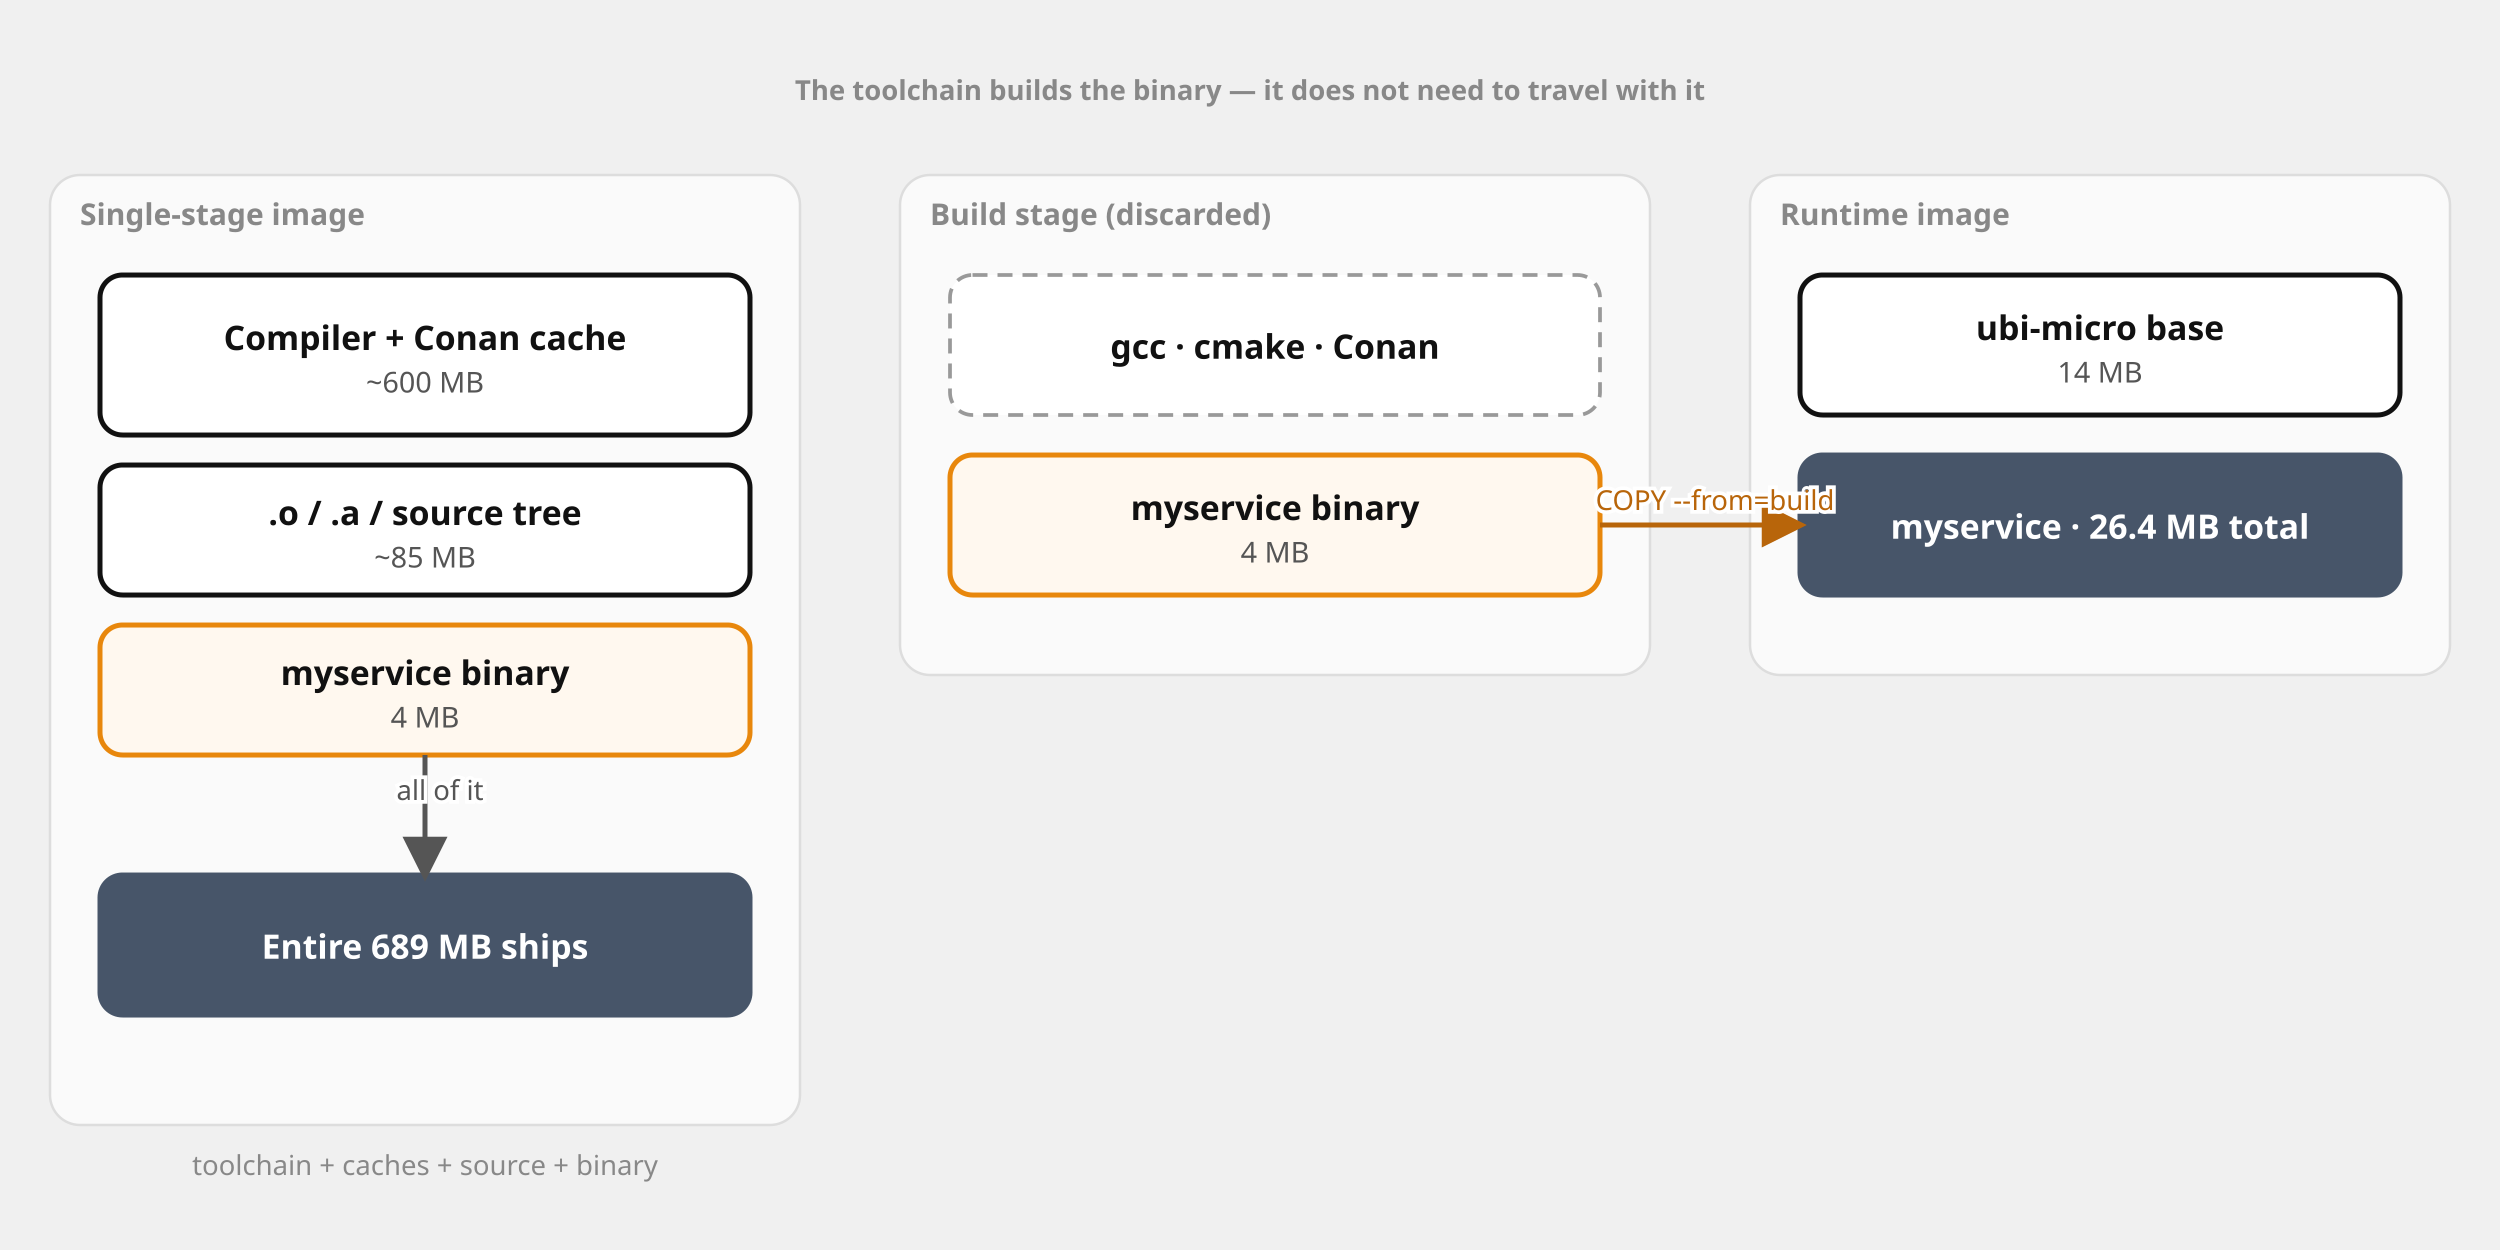
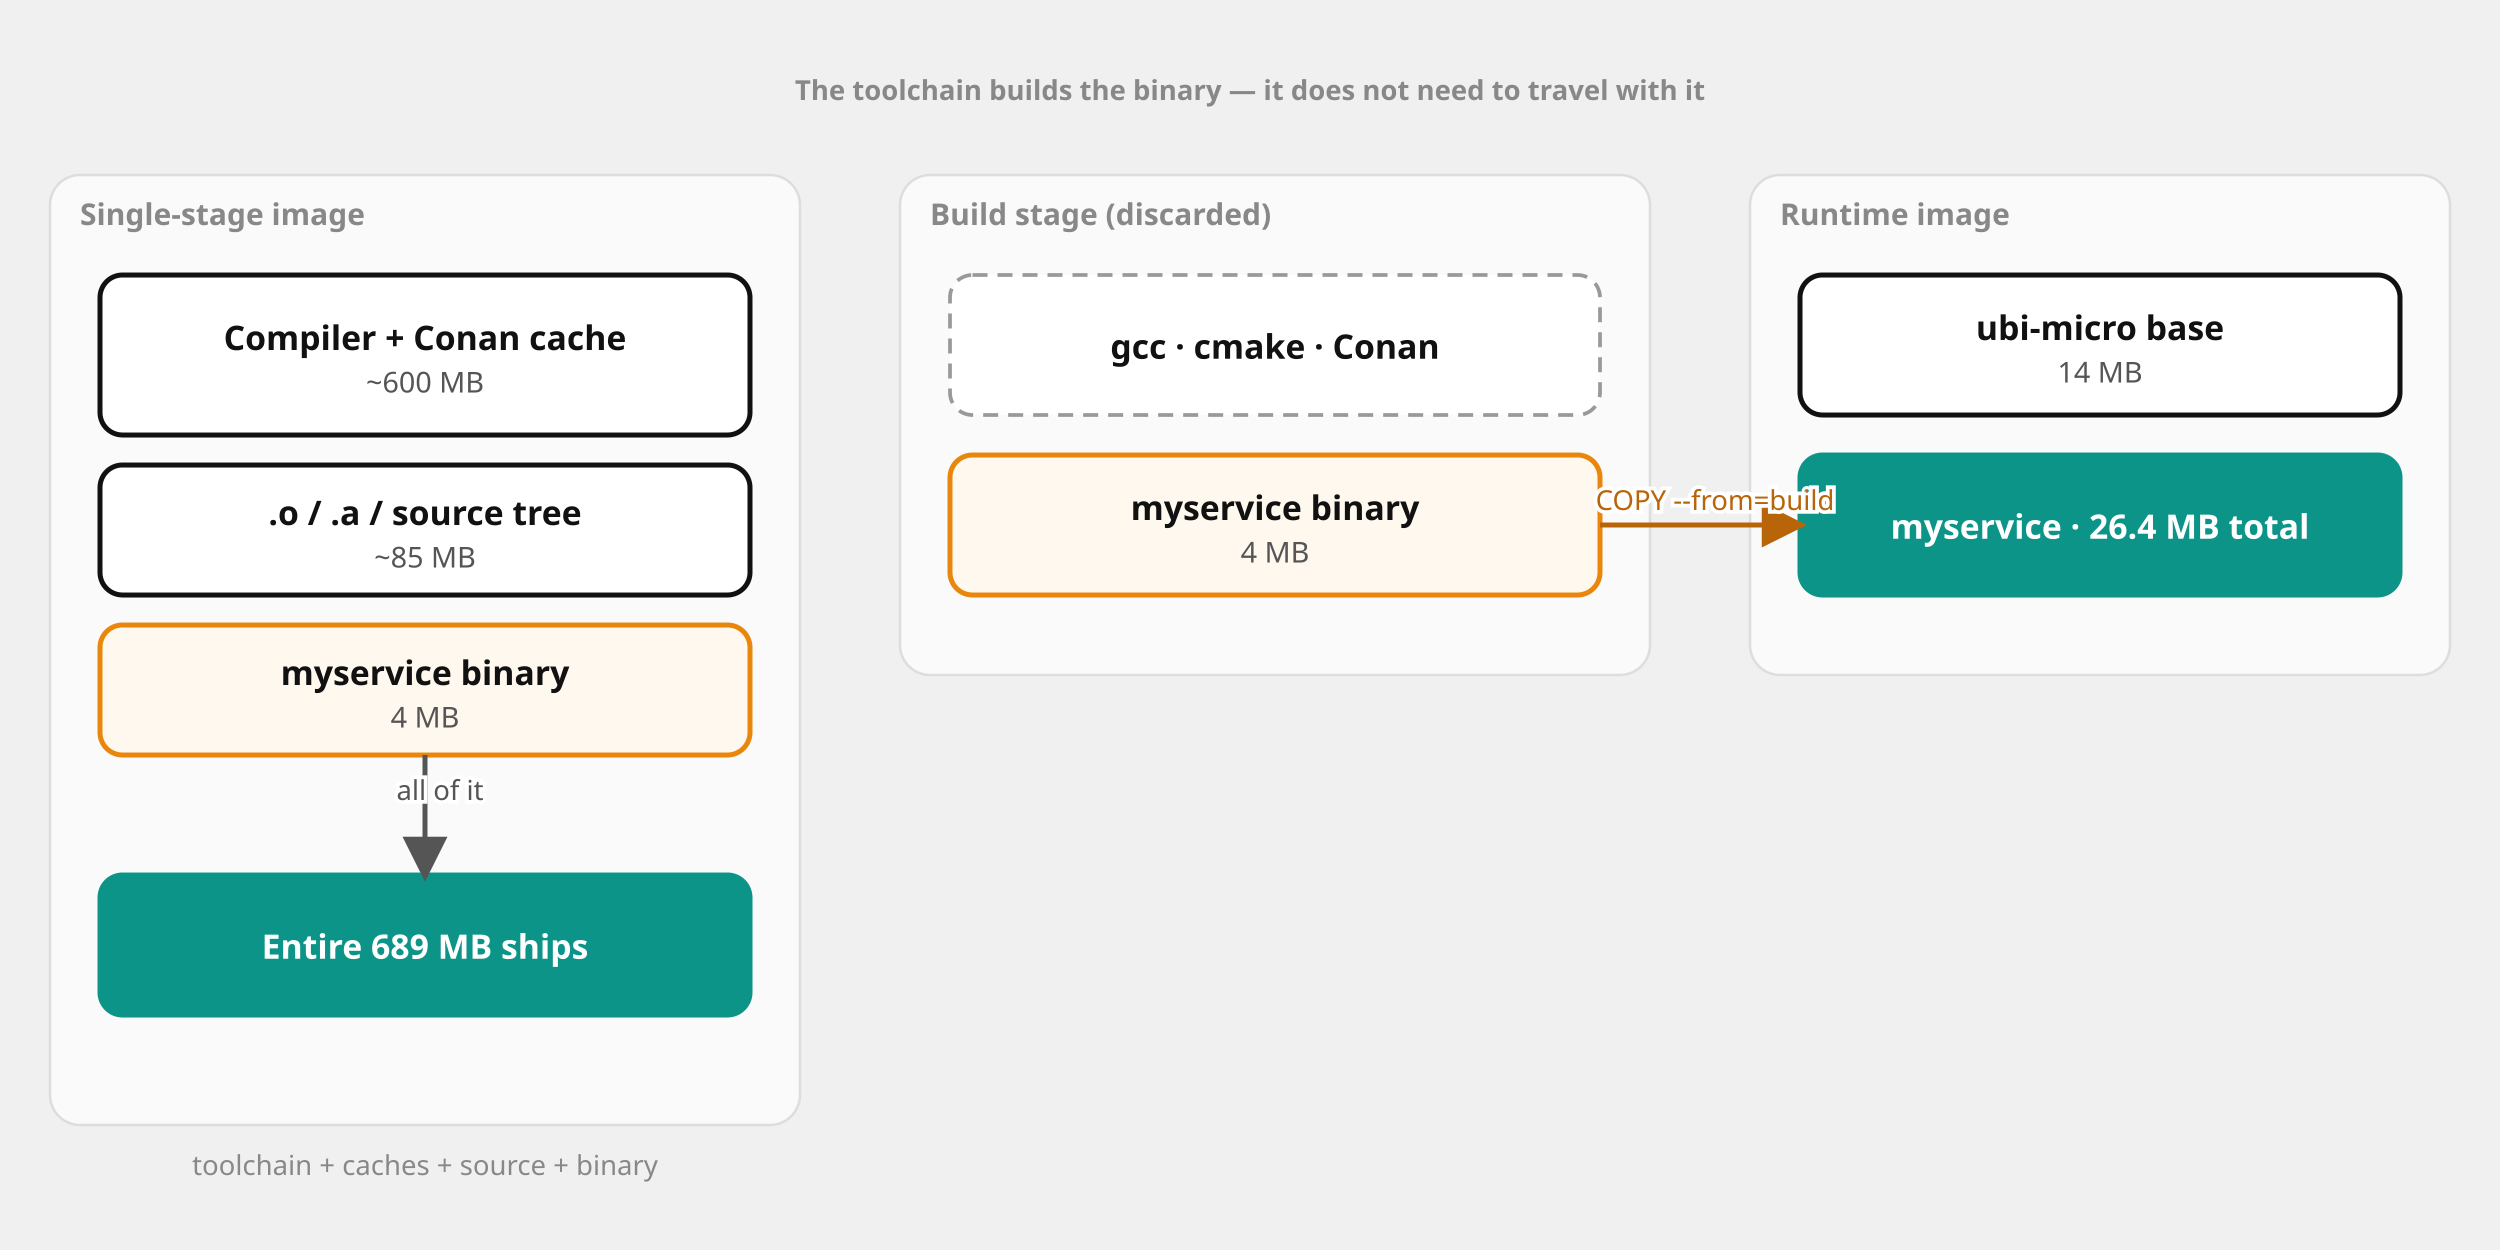
<svg xmlns="http://www.w3.org/2000/svg" viewBox="0 0 1000 500" font-family="'Red Hat Text', system-ui, sans-serif" role="img">
  <defs>
    <marker id="a" viewBox="0 0 10 10" refX="8.5" refY="5" markerWidth="9" markerHeight="9" orient="auto-start-reverse">
      <path d="M0,0 L10,5 L0,10 z" fill="#555" />
    </marker>
    <marker id="am" viewBox="0 0 10 10" refX="8.5" refY="5" markerWidth="9" markerHeight="9" orient="auto-start-reverse">
      <path d="M0,0 L10,5 L0,10 z" fill="#b8650a" />
    </marker>
  </defs>
  <rect x="20" y="70" width="300" height="380" rx="12" fill="#fafafa" stroke="#ddd" />
  <text x="32" y="90" font-size="12" font-weight="700" fill="#888">Single-stage image</text>
  <rect x="360" y="70" width="300" height="200" rx="12" fill="#fafafa" stroke="#ddd" />
  <text x="372" y="90" font-size="12" font-weight="700" fill="#888">Build stage (discarded)</text>
  <rect x="700" y="70" width="280" height="200" rx="12" fill="#fafafa" stroke="#ddd" />
  <text x="712" y="90" font-size="12" font-weight="700" fill="#888">Runtime image</text>
  <rect x="40" y="110" width="260" height="64" rx="9" fill="#ffffff" stroke="#111111" stroke-width="2" />
  <text x="170.0" y="140.0" font-size="13.5" font-weight="700" fill="#111111" text-anchor="middle">Compiler + Conan cache</text>
  <text x="170.0" y="157.0" font-size="11.5" fill="#555555" text-anchor="middle">~600 MB</text>
  <rect x="40" y="186" width="260" height="52" rx="9" fill="#ffffff" stroke="#111111" stroke-width="2" />
  <text x="170.0" y="210.0" font-size="13.5" font-weight="700" fill="#111111" text-anchor="middle">.o / .a / source tree</text>
  <text x="170.0" y="227.0" font-size="11.5" fill="#555555" text-anchor="middle">~85 MB</text>
  <rect x="40" y="250" width="260" height="52" rx="9" fill="#fff8ef" stroke="#e8870c" stroke-width="2" />
  <text x="170.0" y="274.0" font-size="13.5" font-weight="700" fill="#111111" text-anchor="middle">myservice binary</text>
  <text x="170.0" y="291.0" font-size="11.5" fill="#555555" text-anchor="middle">4 MB</text>
-   <rect x="40" y="350" width="260" height="56" rx="9" fill="#475569" stroke="#475569" stroke-width="2" />
+   <rect x="40" y="350" width="260" height="56" rx="9" fill="#0d9488" stroke="#0d9488" stroke-width="2" />
  <text x="170.0" y="383.5" font-size="13.5" font-weight="700" fill="#ffffff" text-anchor="middle">Entire 689 MB ships</text>
  <rect x="380" y="110" width="260" height="56" rx="9" fill="#ffffff" stroke="#999999" stroke-width="1.5" stroke-dasharray="6 4" />
  <text x="510.0" y="143.5" font-size="13.5" font-weight="700" fill="#111111" text-anchor="middle">gcc · cmake · Conan</text>
  <rect x="380" y="182" width="260" height="56" rx="9" fill="#fff8ef" stroke="#e8870c" stroke-width="2" />
  <text x="510.0" y="208.0" font-size="13.5" font-weight="700" fill="#111111" text-anchor="middle">myservice binary</text>
  <text x="510.0" y="225.0" font-size="11.5" fill="#555555" text-anchor="middle">4 MB</text>
  <rect x="720" y="110" width="240" height="56" rx="9" fill="#ffffff" stroke="#111111" stroke-width="2" />
  <text x="840.0" y="136.0" font-size="13.5" font-weight="700" fill="#111111" text-anchor="middle">ubi-micro base</text>
  <text x="840.0" y="153.0" font-size="11.5" fill="#555555" text-anchor="middle">14 MB</text>
-   <rect x="720" y="182" width="240" height="56" rx="9" fill="#475569" stroke="#475569" stroke-width="2" />
+   <rect x="720" y="182" width="240" height="56" rx="9" fill="#0d9488" stroke="#0d9488" stroke-width="2" />
  <text x="840.0" y="215.5" font-size="13.5" font-weight="700" fill="#ffffff" text-anchor="middle">myservice · 26.4 MB total</text>
  <path d="M170,302 L170,350" fill="none" stroke="#555" stroke-width="2" marker-end="url(#a)" />
  <text x="176.0" y="320.0" font-size="11" fill="#ffffff" stroke="#ffffff" stroke-width="3" paint-order="stroke" text-anchor="middle">all of it</text>
  <text x="176.0" y="320.0" font-size="11" fill="#555" text-anchor="middle">all of it</text>
  <path d="M640,210 L720,210" fill="none" stroke="#b8650a" stroke-width="2" marker-end="url(#am)" />
  <text x="686.0" y="204.0" font-size="11" fill="#ffffff" stroke="#ffffff" stroke-width="3" paint-order="stroke" text-anchor="middle">COPY --from=build</text>
  <text x="686.0" y="204.0" font-size="11" fill="#b8650a" text-anchor="middle">COPY --from=build</text>
  <text x="500" y="40" font-size="11" fill="#888" text-anchor="middle" font-weight="700">The toolchain builds the binary — it does not need to travel with it</text>
  <text x="170" y="470" font-size="11" fill="#888" text-anchor="middle">toolchain + caches + source + binary</text>
</svg>
